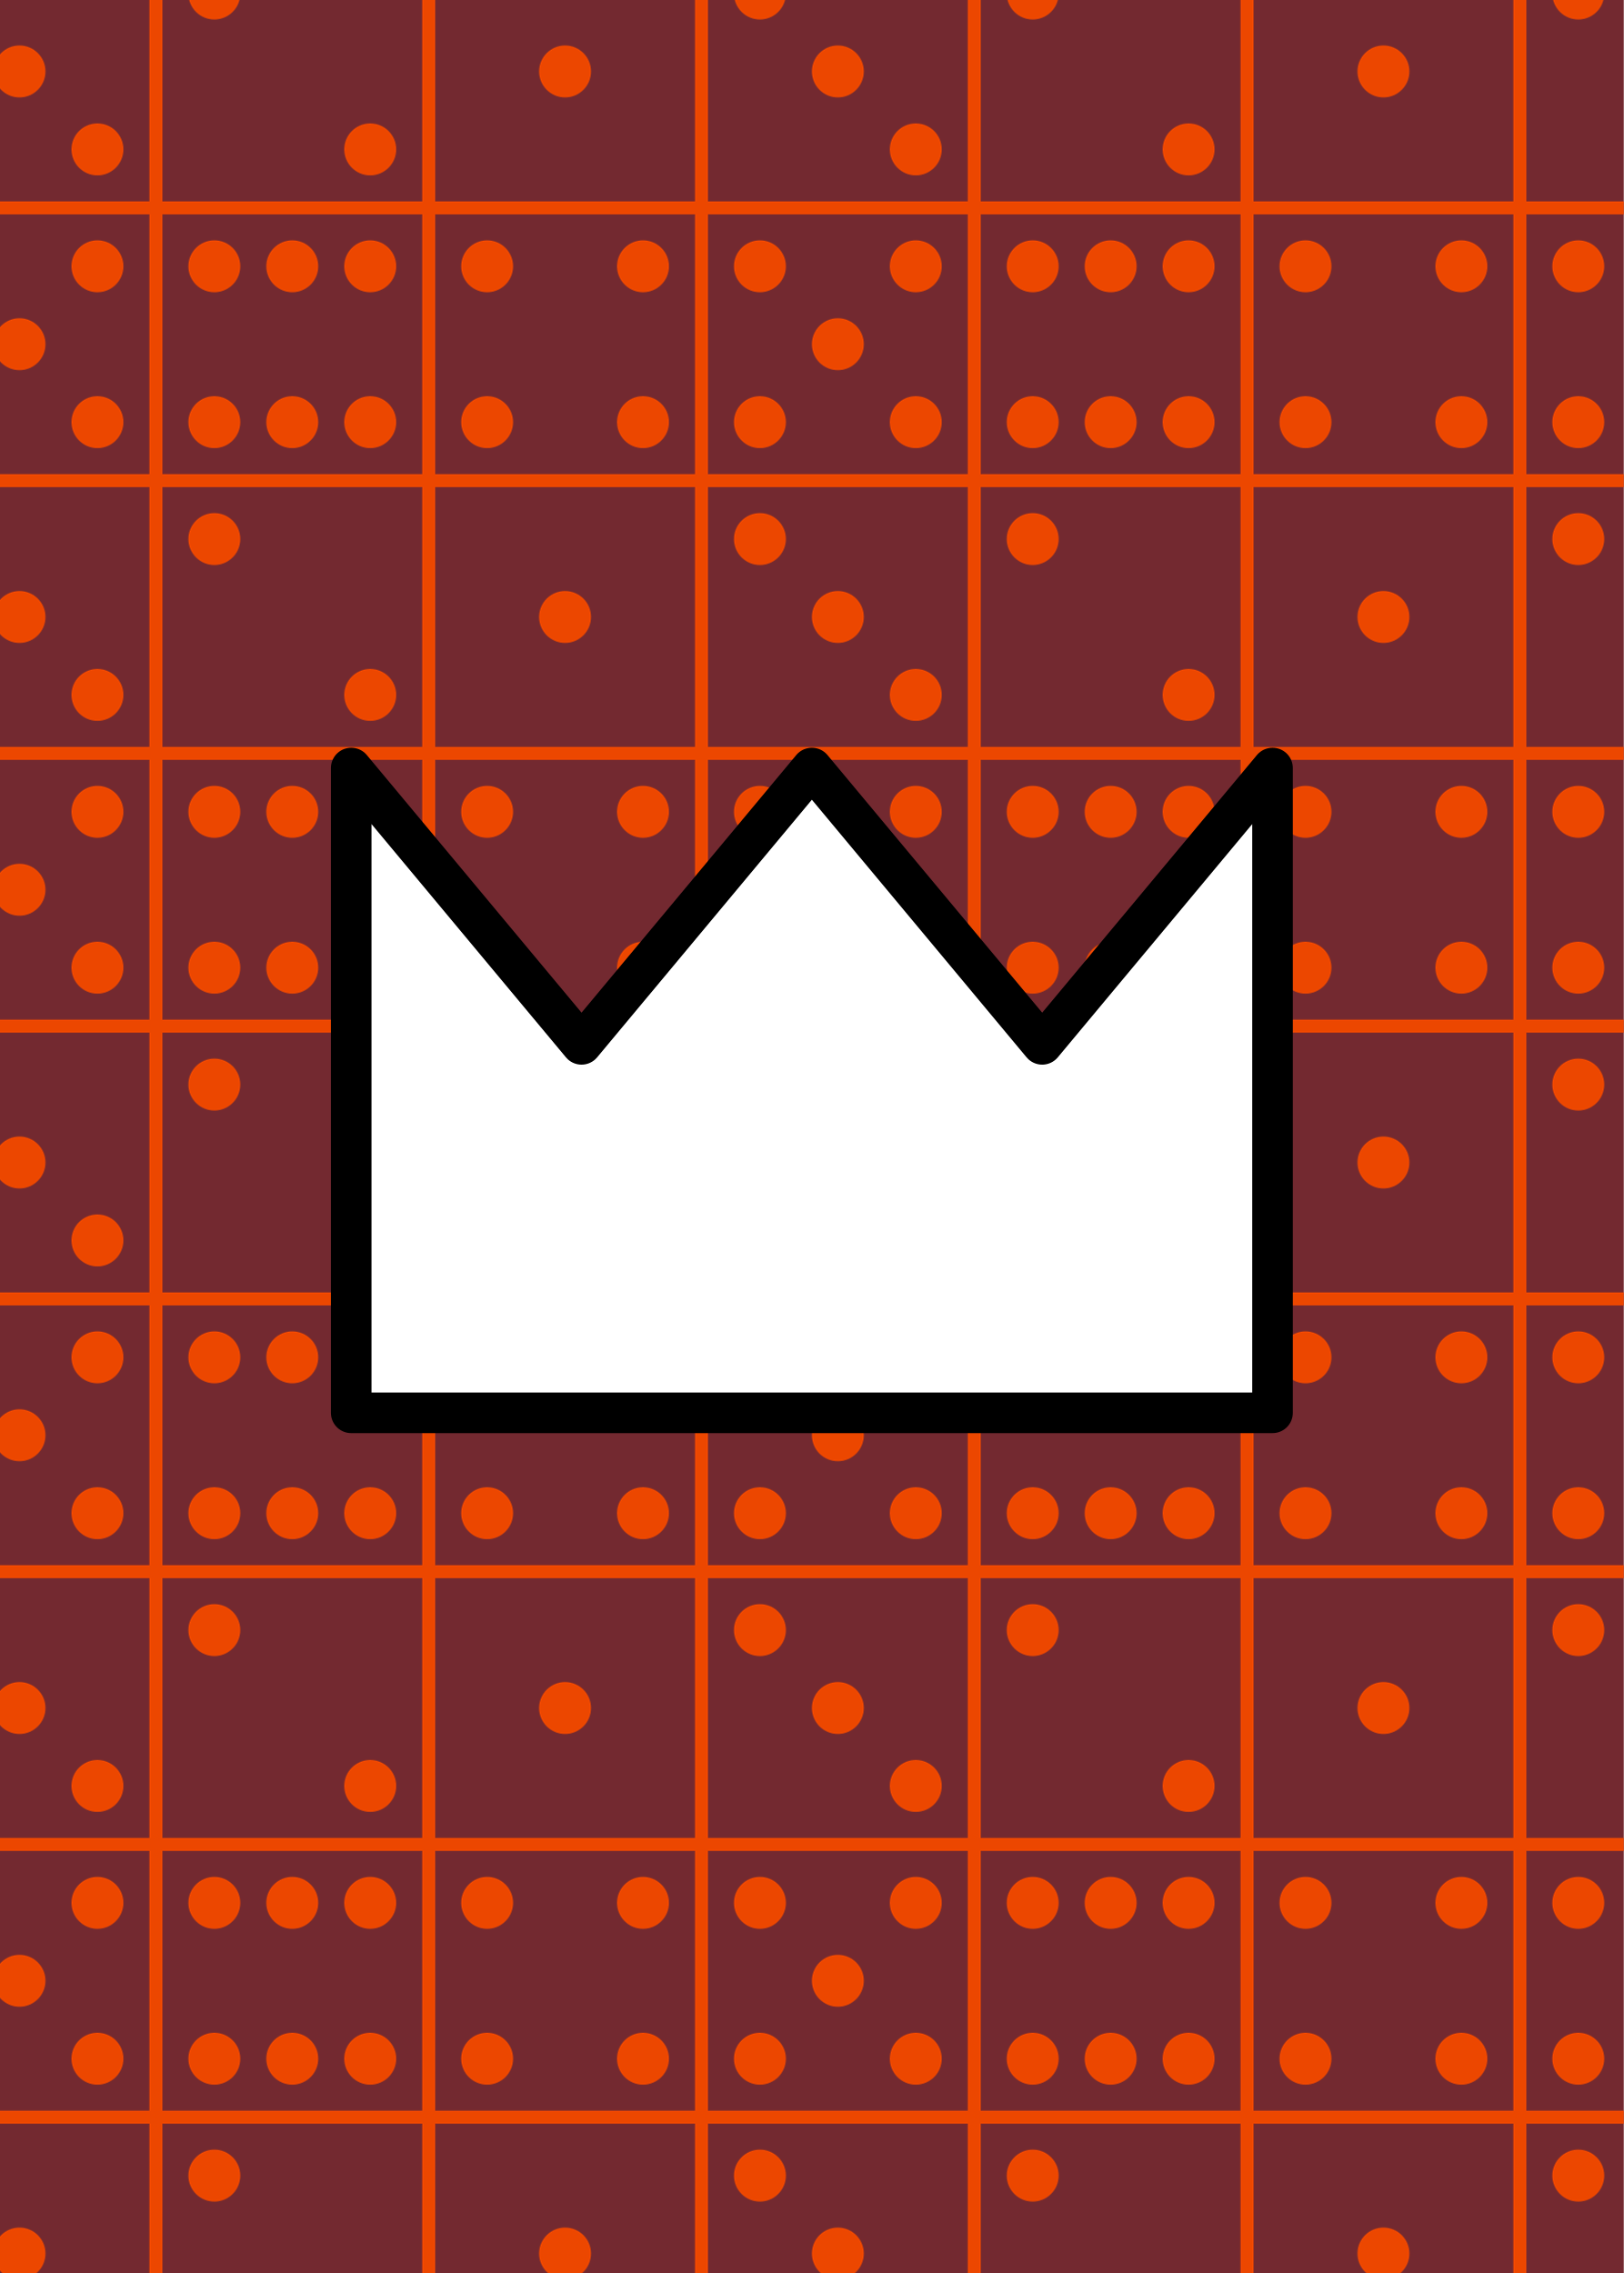
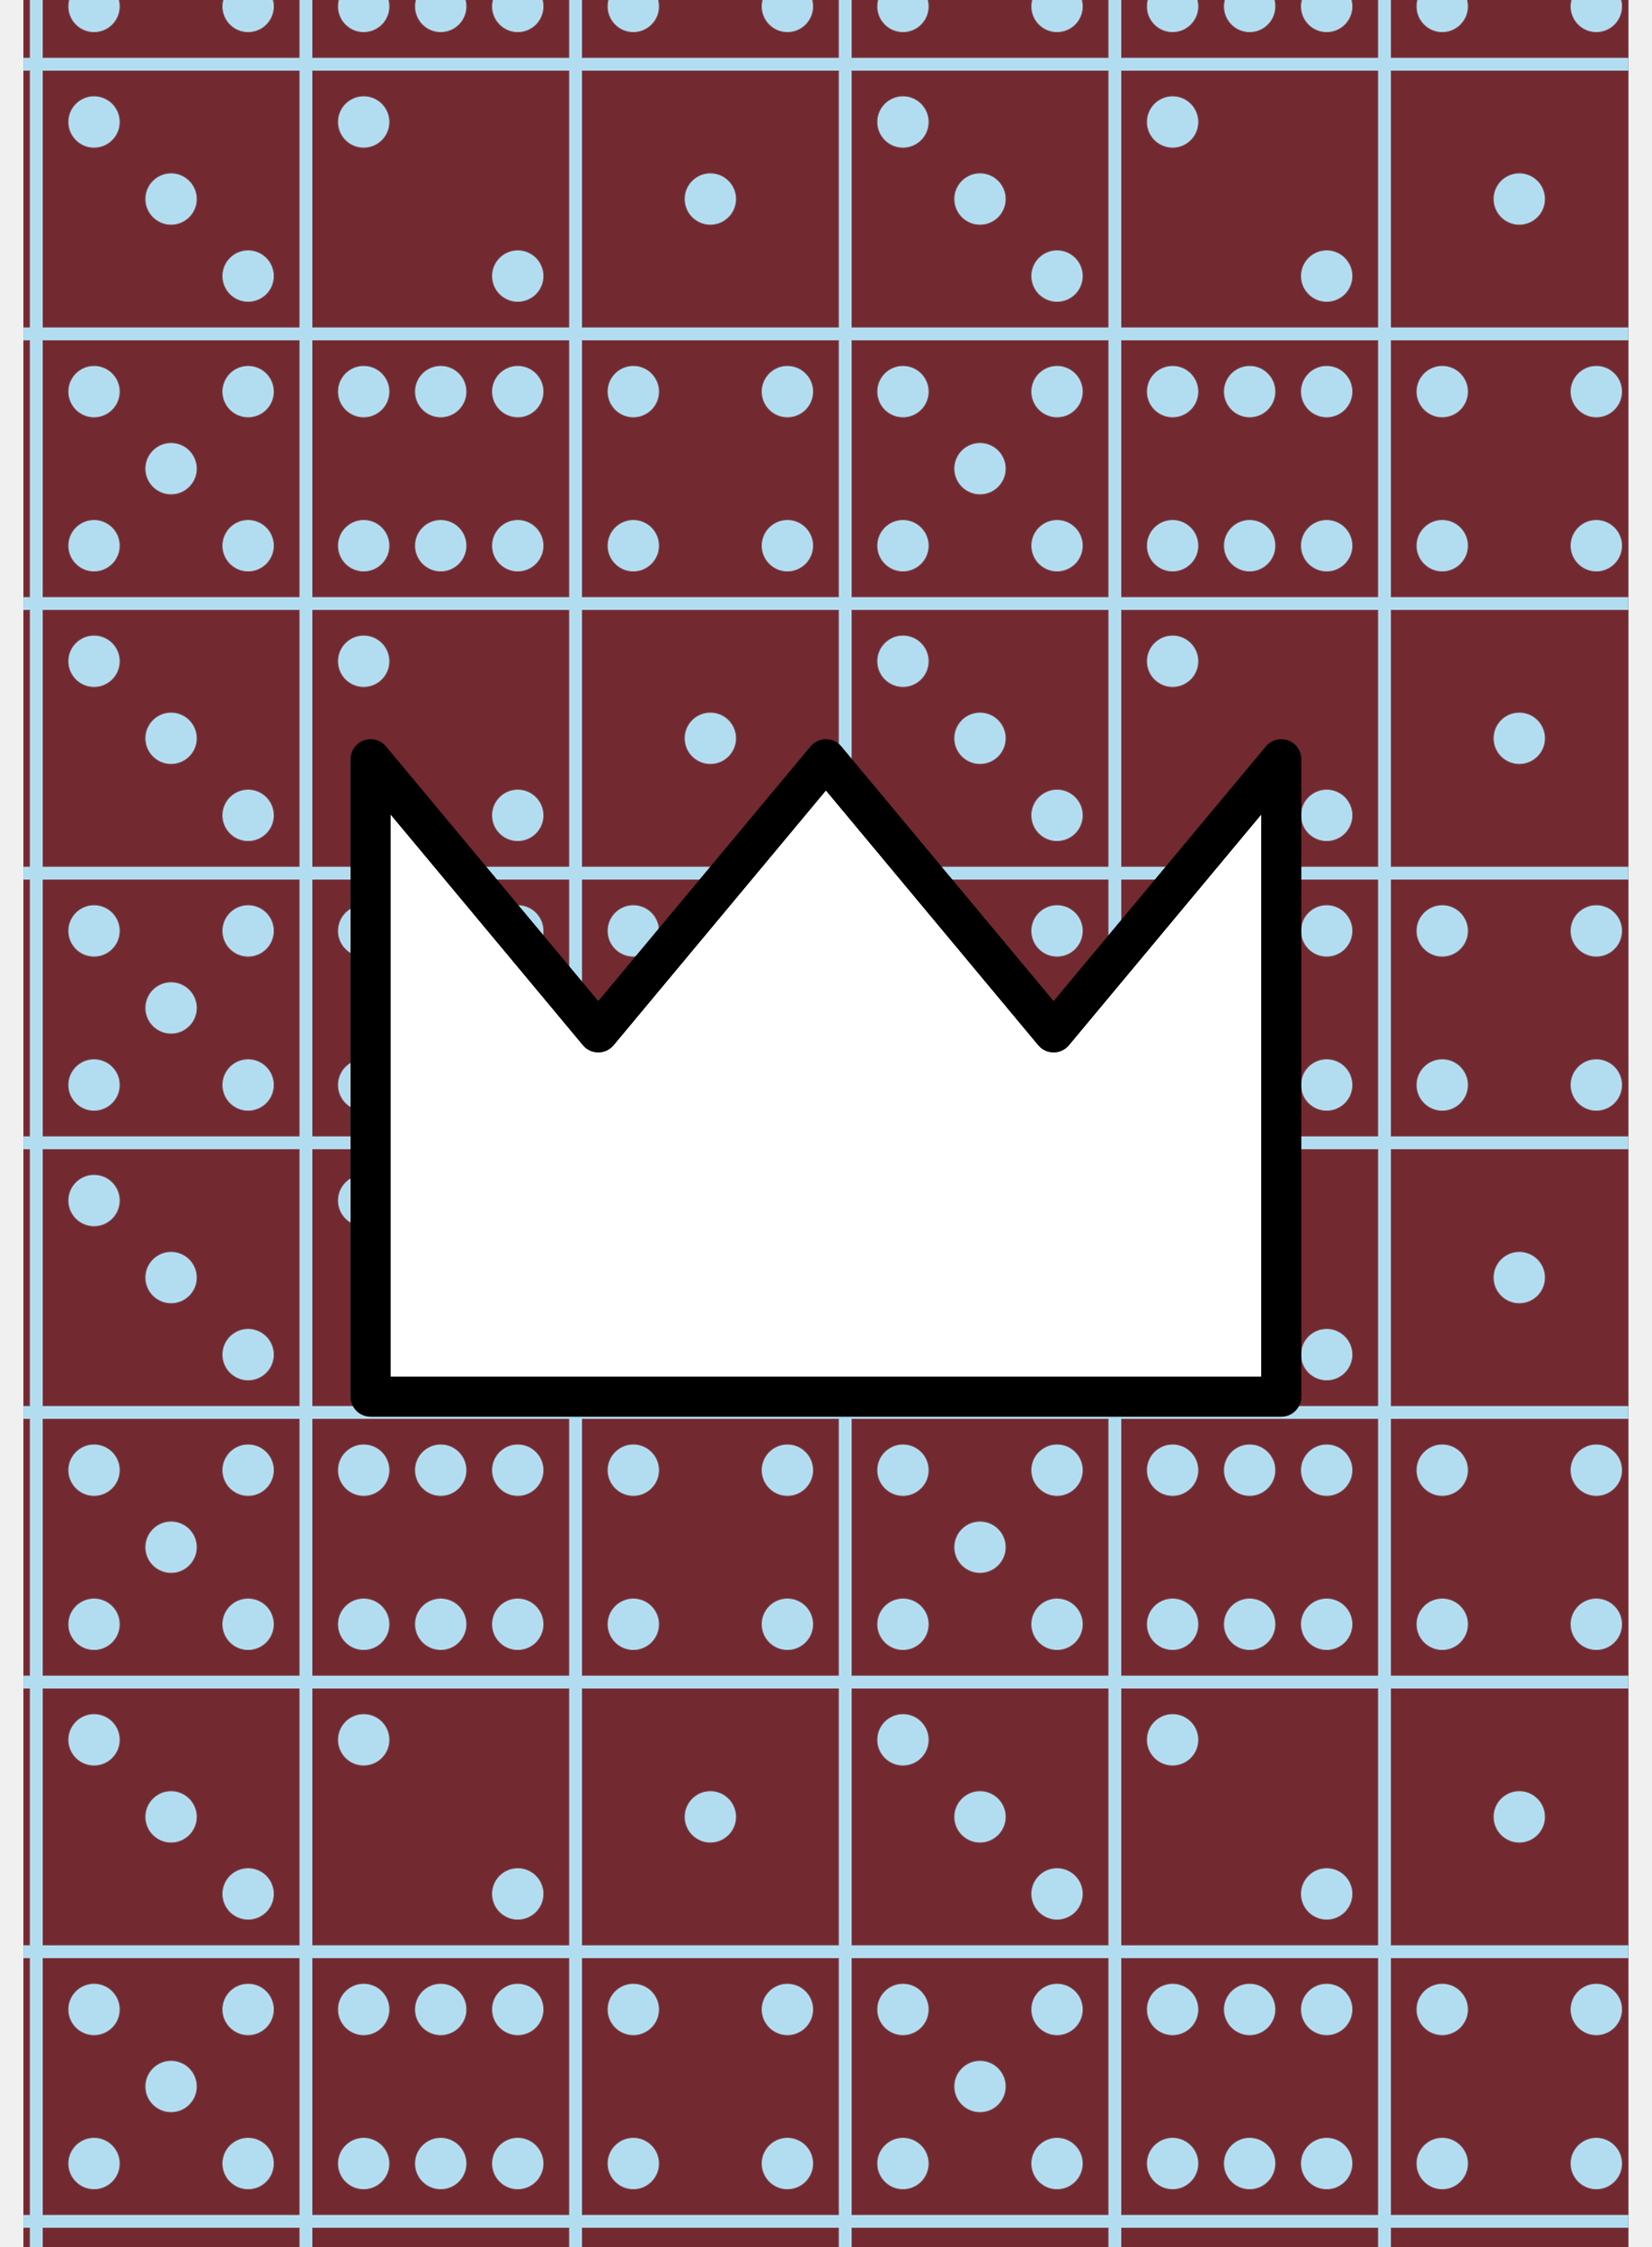
- <svg xmlns="http://www.w3.org/2000/svg" width="100%" viewBox="-2.5 -7.5 25 35" version="1.1">
+ <svg xmlns="http://www.w3.org/2000/svg" width="816px" height="1110px" viewBox="-2.5 -7.5 25 35" version="1.1">
  <defs>
-     <pattern id="pattern" x="0" y="0" width="126" height="84" patternUnits="userSpaceOnUse" patternTransform="scale(0.1 0.1)">
+     <pattern id="pattern" x="20" y="20" width="126" height="84" patternUnits="userSpaceOnUse" patternTransform="scale(0.1 0.1)">
      <g fill-rule="evenodd">
-         <g fill="#ec4700">
+         <g fill="#b2dcef">
          <path d="M126 83v1H0v-2h40V42H0v-2h40V0h2v40h40V0h2v40h40V0h2v83zm-2-1V42H84v40h40zM82 42H42v40h40V42zm-50-6a4 4 0 1 1 0-8 4 4 0 0 1 0 8zM8 12a4 4 0 1 1 0-8 4 4 0 0 1 0 8zm96 12a4 4 0 1 1 0-8 4 4 0 0 1 0 8zm-42 0a4 4 0 1 1 0-8 4 4 0 0 1 0 8zm30-12a4 4 0 1 1 0-8 4 4 0 0 1 0 8zM20 54a4 4 0 1 1 0-8 4 4 0 0 1 0 8zm12 24a4 4 0 1 1 0-8 4 4 0 0 1 0 8zM8 54a4 4 0 1 1 0-8 4 4 0 0 1 0 8zm24 0a4 4 0 1 1 0-8 4 4 0 0 1 0 8zM8 78a4 4 0 1 1 0-8 4 4 0 0 1 0 8zm12 0a4 4 0 1 1 0-8 4 4 0 0 1 0 8zm54 0a4 4 0 1 1 0-8 4 4 0 0 1 0 8zM50 54a4 4 0 1 1 0-8 4 4 0 0 1 0 8zm24 0a4 4 0 1 1 0-8 4 4 0 0 1 0 8zM50 78a4 4 0 1 1 0-8 4 4 0 0 1 0 8zm54-12a4 4 0 1 1 0-8 4 4 0 0 1 0 8zm12 12a4 4 0 1 1 0-8 4 4 0 0 1 0 8zM92 54a4 4 0 1 1 0-8 4 4 0 0 1 0 8zm24 0a4 4 0 1 1 0-8 4 4 0 0 1 0 8zM92 78a4 4 0 1 1 0-8 4 4 0 0 1 0 8zm24-42a4 4 0 1 1 0-8 4 4 0 0 1 0 8z" />
        </g>
      </g>
    </pattern>
  </defs>
  <rect x="-2.5" y="-7.5" width="25" height="35" stroke="none" style="fill: #732930" />
  <rect x="-2.5" y="-7.5" width="25" height="35" stroke="none" stroke-width="5px" fill="url(#pattern)" />
  <g transform="translate(-2.5,-2.5)">
    <g transform="scale(1.25,1.25)">
      <path stroke-linejoin="round" stroke-width="0.5" fill="white" stroke="black" d="M 4.326 5.461 L 4.326 13.404 L 15.674 13.404 L 15.674 5.461 L 12.837 8.865 L 10 5.461 L 7.163 8.865 Z " />
    </g>
  </g>
</svg>
